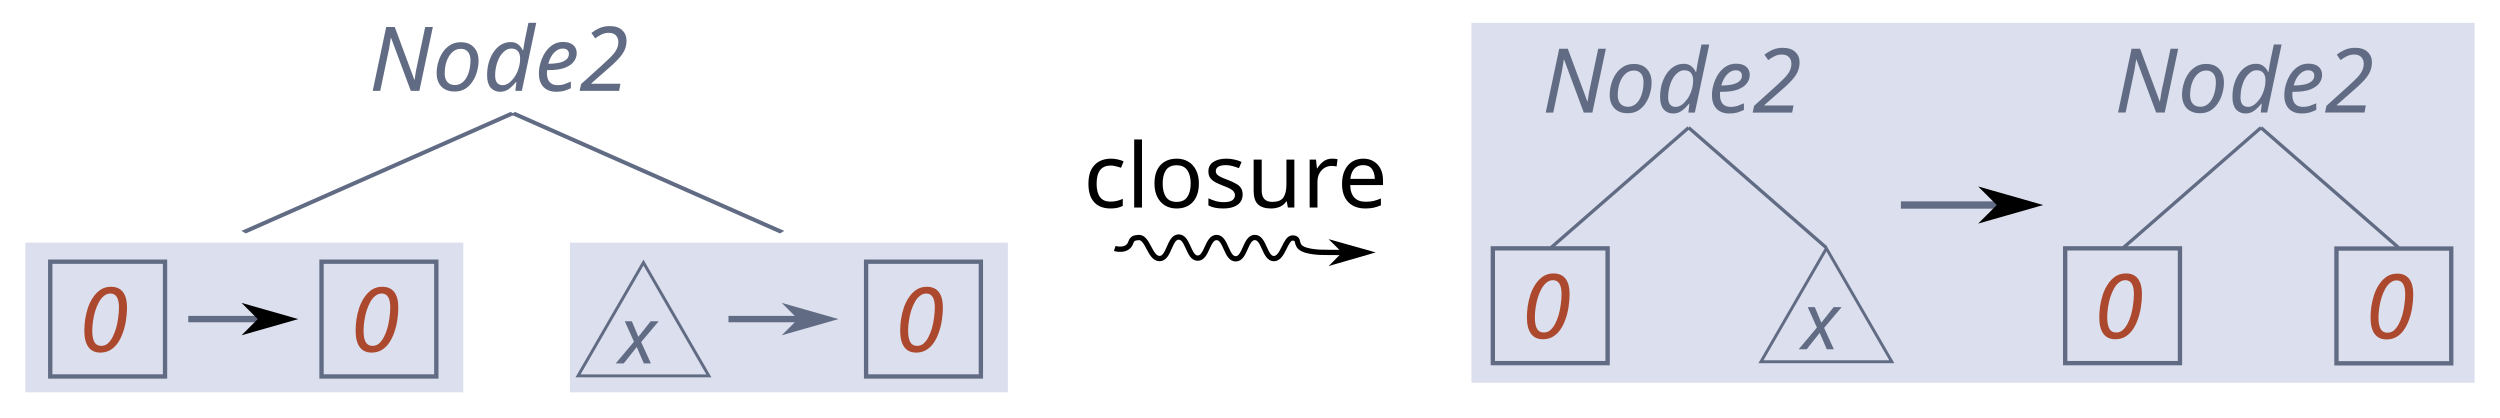
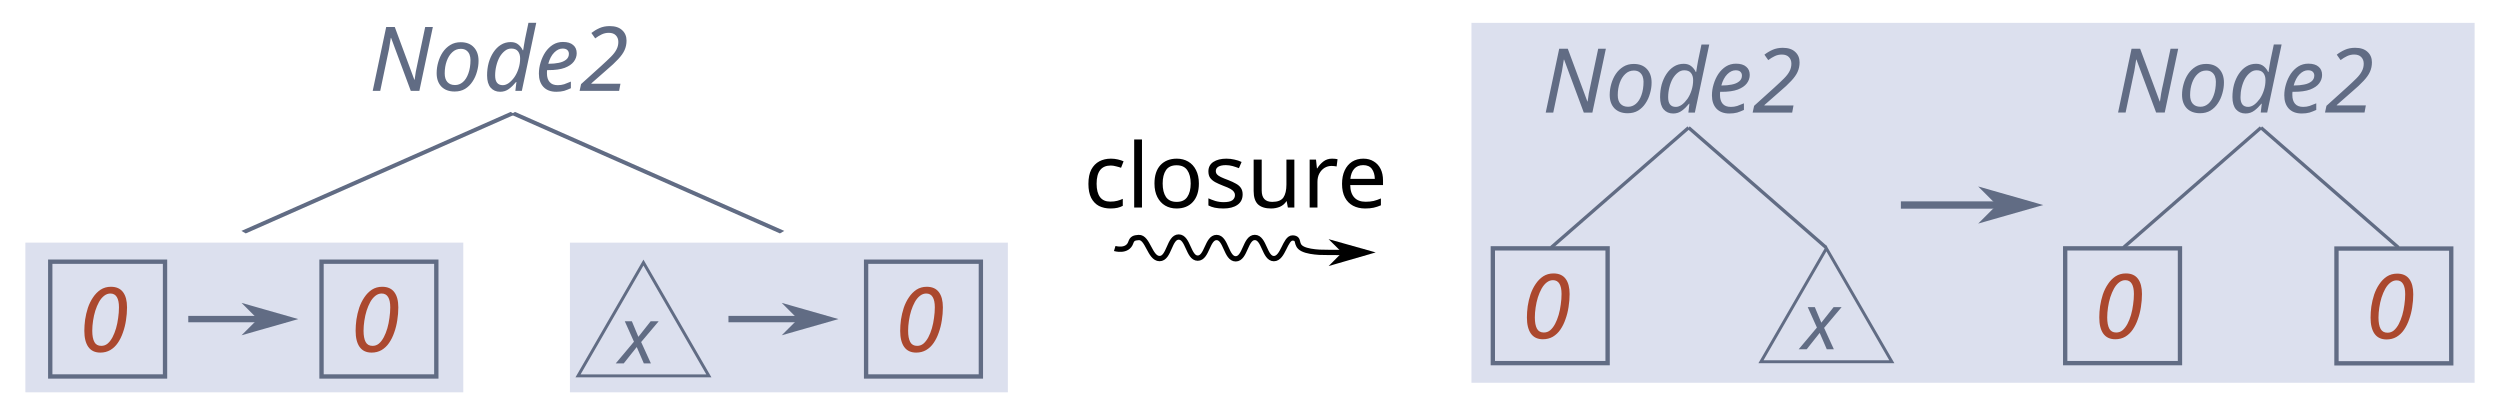
<svg xmlns="http://www.w3.org/2000/svg" width="295.519mm" height="49.373mm" viewBox="0 0 295.519 49.373" version="1.1" id="svg8">
  <defs id="defs2">
    <marker orient="auto" refY="0" refX="0" id="marker3696" style="overflow:visible">
      <path id="path3694" d="M 0,0 5,-5 -12.5,0 5,5 Z" style="fill:#000000;fill-opacity:1;fill-rule:evenodd;stroke:#000000;stroke-width:1pt;stroke-opacity:1" transform="matrix(-0.4,0,0,-0.4,-4,0)" />
    </marker>
    <marker style="overflow:visible" id="marker3440" refX="0" refY="0" orient="auto">
      <path transform="matrix(-0.4,0,0,-0.4,-4,0)" style="fill:#000000;fill-opacity:1;fill-rule:evenodd;stroke:#000000;stroke-width:1pt;stroke-opacity:1" d="M 0,0 5,-5 -12.5,0 5,5 Z" id="path3438" />
    </marker>
    <marker style="overflow:visible" id="marker1945" refX="0" refY="0" orient="auto">
      <path transform="matrix(-0.4,0,0,-0.4,-4,0)" style="fill:#000000;fill-opacity:1;fill-rule:evenodd;stroke:#000000;stroke-width:1pt;stroke-opacity:1" d="M 0,0 5,-5 -12.5,0 5,5 Z" id="path1943" />
    </marker>
    <marker orient="auto" refY="0" refX="0" id="Arrow2Lstart" style="overflow:visible">
      <path id="path951" style="fill:#616c84;fill-opacity:1;fill-rule:evenodd;stroke:#616c84;stroke-width:0.625;stroke-linejoin:round;stroke-opacity:1" d="M 8.719,4.034 -2.207,0.016 8.719,-4.002 c -1.745,2.372 -1.735,5.617 -6e-7,8.035 z" transform="matrix(1.1,0,0,1.1,1.1,0)" />
    </marker>
    <marker style="overflow:visible" id="Arrow1Mend-7" refX="0" refY="0" orient="auto">
-       <path transform="matrix(-0.4,0,0,-0.4,-4,0)" style="fill:#000000;fill-opacity:1;fill-rule:evenodd;stroke:#000000;stroke-width:1pt;stroke-opacity:1" d="M 0,0 5,-5 -12.5,0 5,5 Z" id="path942-5" />
+       <path transform="matrix(-0.4,0,0,-0.4,-4,0)" style="fill:#616c84;fill-opacity:1;fill-rule:evenodd;stroke:#616c84;stroke-width:1pt;stroke-opacity:1" d="M 0,0 5,-5 -12.5,0 5,5 Z" id="path942-5" />
    </marker>
    <marker style="overflow:visible" id="Arrow2Lstart-3" refX="0" refY="0" orient="auto">
      <path transform="matrix(1.1,0,0,1.1,1.1,0)" d="M 8.719,4.034 -2.207,0.016 8.719,-4.002 c -1.745,2.372 -1.735,5.617 -6e-7,8.035 z" style="fill:#616c84;fill-opacity:1;fill-rule:evenodd;stroke:#616c84;stroke-width:0.625;stroke-linejoin:round;stroke-opacity:1" id="path951-5" />
    </marker>
    <marker orient="auto" refY="0" refX="0" id="marker1945-5" style="overflow:visible">
      <path id="path1943-0" d="M 0,0 5,-5 -12.5,0 5,5 Z" style="fill:#616c84;fill-opacity:1;fill-rule:evenodd;stroke:#616c84;stroke-width:1pt;stroke-opacity:1" transform="matrix(-0.4,0,0,-0.4,-4,0)" />
    </marker>
    <marker style="overflow:visible" id="Arrow1Mend-3" refX="0" refY="0" orient="auto">
-       <path transform="matrix(-0.4,0,0,-0.4,-4,0)" style="fill:#000000;fill-opacity:1;fill-rule:evenodd;stroke:#000000;stroke-width:1pt;stroke-opacity:1" d="M 0,0 5,-5 -12.5,0 5,5 Z" id="path942-6" />
+       <path transform="matrix(-0.4,0,0,-0.4,-4,0)" style="fill:#616c84;fill-opacity:1;fill-rule:evenodd;stroke:#616c84;stroke-width:1pt;stroke-opacity:1" d="M 0,0 5,-5 -12.5,0 5,5 Z" id="path942-6" />
    </marker>
    <marker style="overflow:visible" id="Arrow2Lstart-1" refX="0" refY="0" orient="auto">
      <path transform="matrix(1.1,0,0,1.1,1.1,0)" d="M 8.719,4.034 -2.207,0.016 8.719,-4.002 c -1.745,2.372 -1.735,5.617 -6e-7,8.035 z" style="fill:#616c84;fill-opacity:1;fill-rule:evenodd;stroke:#616c84;stroke-width:0.625;stroke-linejoin:round;stroke-opacity:1" id="path951-0" />
    </marker>
  </defs>
  <g id="layer1" transform="translate(145.9892,-216.1446)">
    <g id="g852" transform="translate(-109.3132,16.83798)">
      <rect y="9.161" x="44.22" height="17.967" width="99.738" id="rect834" style="fill:#002184;fill-opacity:1;stroke:none;stroke-width:0.235;stroke-miterlimit:4;stroke-dasharray:0.235, 0.235;stroke-dashoffset:0;stroke-opacity:1" />
      <rect style="fill:#ab482e;fill-opacity:1;stroke:none;stroke-width:0.241;stroke-miterlimit:4;stroke-dasharray:0.241, 0.241;stroke-dashoffset:0;stroke-opacity:1" id="rect845" width="105.077" height="17.961" x="43.845" y="36.574" />
      <rect y="63.411" x="42.711" height="17.961" width="105.077" id="rect847" style="fill:#616c84;fill-opacity:1;stroke:none;stroke-width:0.241;stroke-miterlimit:4;stroke-dasharray:0.241, 0.241;stroke-dashoffset:0;stroke-opacity:1" />
    </g>
    <text id="text860" y="135.302" x="-59.334" style="font-style:italic;font-variant:normal;font-weight:normal;font-stretch:normal;font-size:10.583px;line-height:1.25;font-family:sans-serif;-inkscape-font-specification:'sans-serif Italic';letter-spacing:0px;word-spacing:0px;fill:#616c84;fill-opacity:1;stroke:none;stroke-width:0.265" xml:space="preserve">
      <tspan style="font-style:italic;font-variant:normal;font-weight:normal;font-stretch:normal;font-family:sans-serif;-inkscape-font-specification:'sans-serif Italic';fill:#616c84;fill-opacity:1;stroke-width:0.265" y="135.302" x="-59.334" id="tspan858">Node3</tspan>
    </text>
    <g id="g871" transform="translate(-121.3404,21.9161)">
      <rect y="122.371" x="61.904" height="13.568" width="13.568" id="rect862" style="fill:none;fill-opacity:1;stroke:#616c84;stroke-width:0.513;stroke-miterlimit:4;stroke-dasharray:none;stroke-dashoffset:0;stroke-opacity:1" />
      <text id="text866" y="133.007" x="65.324" style="font-style:italic;font-variant:normal;font-weight:normal;font-stretch:normal;font-size:10.583px;line-height:1.25;font-family:sans-serif;-inkscape-font-specification:'sans-serif Italic';letter-spacing:0px;word-spacing:0px;fill:#ab482e;fill-opacity:1;stroke:none;stroke-width:0.265" xml:space="preserve">
        <tspan style="font-style:italic;font-variant:normal;font-weight:normal;font-stretch:normal;font-family:sans-serif;-inkscape-font-specification:'sans-serif Italic';fill:#ab482e;fill-opacity:1;stroke-width:0.265" y="133.007" x="65.324" id="tspan864">0</tspan>
      </text>
    </g>
    <g transform="translate(-102.3642,21.9161)" id="g879">
      <rect style="fill:none;fill-opacity:1;stroke:#616c84;stroke-width:0.513;stroke-miterlimit:4;stroke-dasharray:none;stroke-dashoffset:0;stroke-opacity:1" id="rect873" width="13.568" height="13.568" x="61.904" y="122.371" />
      <text xml:space="preserve" style="font-style:italic;font-variant:normal;font-weight:normal;font-stretch:normal;font-size:10.583px;line-height:1.25;font-family:sans-serif;-inkscape-font-specification:'sans-serif Italic';letter-spacing:0px;word-spacing:0px;fill:#ab482e;fill-opacity:1;stroke:none;stroke-width:0.265" x="65.324" y="133.007" id="text877">
        <tspan id="tspan875" x="65.324" y="133.007" style="font-style:italic;font-variant:normal;font-weight:normal;font-stretch:normal;font-family:sans-serif;-inkscape-font-specification:'sans-serif Italic';fill:#ab482e;fill-opacity:1;stroke-width:0.265">1</tspan>
      </text>
    </g>
    <g id="g887" transform="translate(-62.33672,21.9161)">
      <rect y="122.371" x="61.904" height="13.568" width="13.568" id="rect881" style="fill:none;fill-opacity:1;stroke:#616c84;stroke-width:0.513;stroke-miterlimit:4;stroke-dasharray:none;stroke-dashoffset:0;stroke-opacity:1" />
      <text id="text885" y="133.007" x="65.324" style="font-style:italic;font-variant:normal;font-weight:normal;font-stretch:normal;font-size:10.583px;line-height:1.25;font-family:sans-serif;-inkscape-font-specification:'sans-serif Italic';letter-spacing:0px;word-spacing:0px;fill:#ab482e;fill-opacity:1;stroke:none;stroke-width:0.265" xml:space="preserve">
        <tspan style="font-style:italic;font-variant:normal;font-weight:normal;font-stretch:normal;font-family:sans-serif;-inkscape-font-specification:'sans-serif Italic';fill:#ab482e;fill-opacity:1;stroke-width:0.265" y="133.007" x="65.324" id="tspan883">3</tspan>
      </text>
    </g>
    <g transform="translate(-82.31902,21.9161)" id="g895">
      <rect style="fill:none;fill-opacity:1;stroke:#616c84;stroke-width:0.513;stroke-miterlimit:4;stroke-dasharray:none;stroke-dashoffset:0;stroke-opacity:1" id="rect889" width="13.568" height="13.568" x="61.904" y="122.371" />
      <text xml:space="preserve" style="font-style:italic;font-variant:normal;font-weight:normal;font-stretch:normal;font-size:10.583px;line-height:1.25;font-family:sans-serif;-inkscape-font-specification:'sans-serif Italic';letter-spacing:0px;word-spacing:0px;fill:#ab482e;fill-opacity:1;stroke:none;stroke-width:0.265" x="65.324" y="133.007" id="text893">
        <tspan id="tspan891" x="65.324" y="133.007" style="font-style:italic;font-variant:normal;font-weight:normal;font-stretch:normal;font-family:sans-serif;-inkscape-font-specification:'sans-serif Italic';fill:#ab482e;fill-opacity:1;stroke-width:0.265">2</tspan>
      </text>
    </g>
    <rect y="104.309" x="-7.897" height="17.967" width="99.738" id="rect897" style="fill:#002184;fill-opacity:0.217;stroke:none;stroke-width:0.235;stroke-miterlimit:4;stroke-dasharray:0.235, 0.235;stroke-dashoffset:0;stroke-opacity:1" />
  </g>
  <g id="layer2" transform="translate(171.4593,0.07893969)">
    <g id="g3088" transform="translate(4.0372213e-6,-0.5630177)">
      <rect y="219.408" x="27.949" height="42.547" width="118.581" id="rect1736-2" style="fill:#002184;fill-opacity:0.138;stroke:none;stroke-width:0.394;stroke-miterlimit:4;stroke-dasharray:0.394, 0.394;stroke-dashoffset:0;stroke-opacity:1" transform="translate(-25.47003,-216.2235)" />
      <path id="path931-8" d="M 78.709,240.943 H 93.828" style="fill:none;stroke:#616c84;stroke-width:0.865;stroke-linecap:butt;stroke-linejoin:miter;stroke-miterlimit:4;stroke-dasharray:none;stroke-opacity:1;marker-end:url(#Arrow1Mend-7)" transform="translate(-25.47003,-216.2235)" />
      <g id="g2576">
        <text transform="translate(-25.47003,-216.2235)" xml:space="preserve" style="font-style:italic;font-variant:normal;font-weight:normal;font-stretch:normal;font-size:10.583px;line-height:1.25;font-family:sans-serif;-inkscape-font-specification:'sans-serif Italic';letter-spacing:0px;word-spacing:0px;fill:#616c84;fill-opacity:1;stroke:none;stroke-width:0.265" x="36.304" y="230.016" id="text856-9">
          <tspan id="tspan854-7" x="36.304" y="230.016" style="font-style:italic;font-variant:normal;font-weight:normal;font-stretch:normal;font-family:sans-serif;-inkscape-font-specification:'sans-serif Italic';fill:#616c84;fill-opacity:1;stroke-width:0.265">Node2</tspan>
        </text>
        <g id="g2560">
          <g transform="matrix(0.8781496,0,0,0.8781496,-13.95229,-198.7275)" id="g1937">
            <path style="fill:none;fill-opacity:0.138;stroke:#616c84;stroke-width:0.4;stroke-miterlimit:4;stroke-dasharray:none;stroke-dashoffset:0;stroke-opacity:1" id="path1928" d="m 75.296,275.547 -8.807,0 -8.807,0 4.404,-7.627 4.404,-7.627 4.404,7.627 z" />
            <text xml:space="preserve" style="font-style:italic;font-variant:normal;font-weight:normal;font-stretch:normal;font-size:10.583px;line-height:1.25;font-family:sans-serif;-inkscape-font-specification:'sans-serif Italic';letter-spacing:0px;word-spacing:0px;fill:#616c84;fill-opacity:1;stroke:none;stroke-width:0.265" x="63.148" y="273.87" id="text1932">
              <tspan id="tspan1930" x="63.148" y="273.87" style="font-style:italic;font-variant:normal;font-weight:normal;font-stretch:normal;font-family:sans-serif;-inkscape-font-specification:'sans-serif Italic';fill:#616c84;fill-opacity:1;stroke-width:0.265">x</tspan>
            </text>
          </g>
          <g id="g1247-3" transform="translate(-56.89984,-92.53023)">
            <rect y="122.371" x="61.904" height="13.568" width="13.568" id="rect1241-6" style="fill:none;fill-opacity:1;stroke:#616c84;stroke-width:0.513;stroke-miterlimit:4;stroke-dasharray:none;stroke-dashoffset:0;stroke-opacity:1" />
            <text id="text1245-1" y="133.007" x="65.324" style="font-style:italic;font-variant:normal;font-weight:normal;font-stretch:normal;font-size:10.583px;line-height:1.25;font-family:sans-serif;-inkscape-font-specification:'sans-serif Italic';letter-spacing:0px;word-spacing:0px;fill:#ab482e;fill-opacity:1;stroke:none;stroke-width:0.265" xml:space="preserve">
              <tspan style="font-style:italic;font-variant:normal;font-weight:normal;font-stretch:normal;font-family:sans-serif;-inkscape-font-specification:'sans-serif Italic';fill:#ab482e;fill-opacity:1;stroke-width:0.265" y="133.007" x="65.324" id="tspan1243-2">0</tspan>
            </text>
          </g>
          <g id="g2547">
            <path transform="translate(-25.47003,-216.2235)" style="fill:none;stroke:#616c84;stroke-width:0.4;stroke-linecap:butt;stroke-linejoin:miter;stroke-miterlimit:4;stroke-dasharray:none;stroke-opacity:1" d="M 53.618,231.797 37.365,245.971" id="path1273-4" />
            <path transform="translate(-25.47003,-216.2235)" id="path1275-7" d="m 53.618,231.797 16.253,14.174" style="fill:none;stroke:#616c84;stroke-width:0.4;stroke-linecap:butt;stroke-linejoin:miter;stroke-miterlimit:4;stroke-dasharray:none;stroke-opacity:1" />
          </g>
        </g>
      </g>
      <g transform="translate(19.07607,-163.1201)" id="g1336">
        <text id="text1312" y="176.912" x="59.415" style="font-style:italic;font-variant:normal;font-weight:normal;font-stretch:normal;font-size:10.583px;line-height:1.25;font-family:sans-serif;-inkscape-font-specification:'sans-serif Italic';letter-spacing:0px;word-spacing:0px;fill:#616c84;fill-opacity:1;stroke:none;stroke-width:0.265" xml:space="preserve">
          <tspan style="font-style:italic;font-variant:normal;font-weight:normal;font-stretch:normal;font-family:sans-serif;-inkscape-font-specification:'sans-serif Italic';fill:#616c84;fill-opacity:1;stroke-width:0.265" y="176.912" x="59.415" id="tspan1310">Node2</tspan>
        </text>
        <g id="g1334">
          <g transform="translate(-8.318176,70.58984)" id="g1320">
            <rect style="fill:none;fill-opacity:1;stroke:#616c84;stroke-width:0.513;stroke-miterlimit:4;stroke-dasharray:none;stroke-dashoffset:0;stroke-opacity:1" id="rect1314" width="13.568" height="13.568" x="61.904" y="122.371" />
            <text xml:space="preserve" style="font-style:italic;font-variant:normal;font-weight:normal;font-stretch:normal;font-size:10.583px;line-height:1.25;font-family:sans-serif;-inkscape-font-specification:'sans-serif Italic';letter-spacing:0px;word-spacing:0px;fill:#ab482e;fill-opacity:1;stroke:none;stroke-width:0.265" x="65.324" y="133.007" id="text1318">
              <tspan id="tspan1316" x="65.324" y="133.007" style="font-style:italic;font-variant:normal;font-weight:normal;font-stretch:normal;font-family:sans-serif;-inkscape-font-specification:'sans-serif Italic';fill:#ab482e;fill-opacity:1;stroke-width:0.265">0</tspan>
            </text>
          </g>
          <g id="g1328" transform="translate(23.74956,70.61276)">
            <rect y="122.371" x="61.904" height="13.568" width="13.568" id="rect1322" style="fill:none;fill-opacity:1;stroke:#616c84;stroke-width:0.513;stroke-miterlimit:4;stroke-dasharray:none;stroke-dashoffset:0;stroke-opacity:1" />
            <text id="text1326" y="133.007" x="65.324" style="font-style:italic;font-variant:normal;font-weight:normal;font-stretch:normal;font-size:10.583px;line-height:1.25;font-family:sans-serif;-inkscape-font-specification:'sans-serif Italic';letter-spacing:0px;word-spacing:0px;fill:#ab482e;fill-opacity:1;stroke:none;stroke-width:0.265" xml:space="preserve">
              <tspan style="font-style:italic;font-variant:normal;font-weight:normal;font-stretch:normal;font-family:sans-serif;-inkscape-font-specification:'sans-serif Italic';fill:#ab482e;fill-opacity:1;stroke-width:0.265" y="133.007" x="65.324" id="tspan1324">0</tspan>
            </text>
          </g>
          <path style="fill:none;stroke:#616c84;stroke-width:0.4;stroke-linecap:butt;stroke-linejoin:miter;stroke-miterlimit:4;stroke-dasharray:none;stroke-opacity:1" d="M 76.729,178.693 60.476,192.868" id="path1330" />
          <path id="path1332" d="m 76.729,178.693 16.253,14.174" style="fill:none;stroke:#616c84;stroke-width:0.4;stroke-linecap:butt;stroke-linejoin:miter;stroke-miterlimit:4;stroke-dasharray:none;stroke-opacity:1" />
        </g>
      </g>
    </g>
    <g id="g3012" transform="translate(-251.0549,-78.40135)">
      <g transform="translate(31.94939,-81.55066)" id="g1867">
        <rect style="fill:#002184;fill-opacity:0.138;stroke:none;stroke-width:0.168;stroke-miterlimit:4;stroke-dasharray:0.168, 0.168;stroke-dashoffset:0;stroke-opacity:1" id="rect1736-7" width="51.764" height="17.691" x="50.646" y="188.555" />
        <g id="g1854">
          <path id="path931-86" d="M 69.902,197.591 H 81.418" style="fill:none;stroke:#616c84;stroke-width:0.755;stroke-linecap:butt;stroke-linejoin:miter;stroke-miterlimit:4;stroke-dasharray:none;stroke-opacity:1;marker-end:url(#Arrow1Mend-3)" />
          <g id="g1247-8" transform="translate(-8.318176,68.43616)">
            <rect y="122.371" x="61.904" height="13.568" width="13.568" id="rect1241-8" style="fill:none;fill-opacity:1;stroke:#616c84;stroke-width:0.513;stroke-miterlimit:4;stroke-dasharray:none;stroke-dashoffset:0;stroke-opacity:1" />
            <text id="text1245-4" y="133.007" x="65.324" style="font-style:italic;font-variant:normal;font-weight:normal;font-stretch:normal;font-size:10.583px;line-height:1.25;font-family:sans-serif;-inkscape-font-specification:'sans-serif Italic';letter-spacing:0px;word-spacing:0px;fill:#ab482e;fill-opacity:1;stroke:none;stroke-width:0.265" xml:space="preserve">
              <tspan style="font-style:italic;font-variant:normal;font-weight:normal;font-stretch:normal;font-family:sans-serif;-inkscape-font-specification:'sans-serif Italic';fill:#ab482e;fill-opacity:1;stroke-width:0.265" y="133.007" x="65.324" id="tspan1243-3">0</tspan>
            </text>
          </g>
          <g transform="translate(23.74956,68.43616)" id="g1255-1">
            <rect style="fill:none;fill-opacity:1;stroke:#616c84;stroke-width:0.513;stroke-miterlimit:4;stroke-dasharray:none;stroke-dashoffset:0;stroke-opacity:1" id="rect1249-4" width="13.568" height="13.568" x="61.904" y="122.371" />
            <text xml:space="preserve" style="font-style:italic;font-variant:normal;font-weight:normal;font-stretch:normal;font-size:10.583px;line-height:1.25;font-family:sans-serif;-inkscape-font-specification:'sans-serif Italic';letter-spacing:0px;word-spacing:0px;fill:#ab482e;fill-opacity:1;stroke:none;stroke-width:0.265" x="65.324" y="133.007" id="text1253-9">
              <tspan id="tspan1251-2" x="65.324" y="133.007" style="font-style:italic;font-variant:normal;font-weight:normal;font-stretch:normal;font-family:sans-serif;-inkscape-font-specification:'sans-serif Italic';fill:#ab482e;fill-opacity:1;stroke-width:0.265">0</tspan>
            </text>
          </g>
        </g>
      </g>
      <text id="text856-0" y="89.063" x="123.229" style="font-style:italic;font-variant:normal;font-weight:normal;font-stretch:normal;font-size:10.583px;line-height:1.25;font-family:sans-serif;-inkscape-font-specification:'sans-serif Italic';letter-spacing:0px;word-spacing:0px;fill:#616c84;fill-opacity:1;stroke:none;stroke-width:0.265" xml:space="preserve">
        <tspan style="font-style:italic;font-variant:normal;font-weight:normal;font-stretch:normal;font-family:sans-serif;-inkscape-font-specification:'sans-serif Italic';fill:#616c84;fill-opacity:1;stroke-width:0.265" y="89.063" x="123.229" id="tspan854-6">Node2</tspan>
      </text>
      <g transform="matrix(1.958347,0,0,0.9923882,-10.04461,-83.90499)" id="g966">
        <path style="fill:none;stroke:#616c84;stroke-width:0.4;stroke-linecap:butt;stroke-linejoin:miter;stroke-miterlimit:4;stroke-dasharray:none;stroke-opacity:1" d="M 76.729,176.952 60.476,191.126" id="path1273-8" />
        <path id="path1275-9" d="m 76.729,176.952 16.253,14.174" style="fill:none;stroke:#616c84;stroke-width:0.4;stroke-linecap:butt;stroke-linejoin:miter;stroke-miterlimit:4;stroke-dasharray:none;stroke-opacity:1" />
      </g>
      <g transform="translate(38.32396,-139.5481)" id="g1999">
        <rect y="246.553" x="108.644" height="17.691" width="51.764" id="rect1874-2" style="fill:#002184;fill-opacity:0.138;stroke:none;stroke-width:0.168;stroke-miterlimit:4;stroke-dasharray:0.168, 0.168;stroke-dashoffset:0;stroke-opacity:1" />
        <g id="g1986">
          <path style="fill:none;stroke:#616c84;stroke-width:0.755;stroke-linecap:butt;stroke-linejoin:miter;stroke-miterlimit:4;stroke-dasharray:none;stroke-opacity:1;marker-end:url(#marker1945-5)" d="m 127.381,255.588 h 11.516" id="path1876-6" />
          <g id="g1892-6" transform="translate(81.74704,126.4337)">
            <rect y="122.371" x="61.904" height="13.568" width="13.568" id="rect1886-4" style="fill:none;fill-opacity:1;stroke:#616c84;stroke-width:0.513;stroke-miterlimit:4;stroke-dasharray:none;stroke-dashoffset:0;stroke-opacity:1" />
            <text id="text1890-9" y="133.007" x="65.324" style="font-style:italic;font-variant:normal;font-weight:normal;font-stretch:normal;font-size:10.583px;line-height:1.25;font-family:sans-serif;-inkscape-font-specification:'sans-serif Italic';letter-spacing:0px;word-spacing:0px;fill:#ab482e;fill-opacity:1;stroke:none;stroke-width:0.265" xml:space="preserve">
              <tspan style="font-style:italic;font-variant:normal;font-weight:normal;font-stretch:normal;font-family:sans-serif;-inkscape-font-specification:'sans-serif Italic';fill:#ab482e;fill-opacity:1;stroke-width:0.265" y="133.007" x="65.324" id="tspan1888-5">0</tspan>
            </text>
          </g>
          <g transform="matrix(0.8781496,0,0,0.8781496,58.94452,20.33089)" id="g1937-0">
            <path style="fill:none;fill-opacity:0.138;stroke:#616c84;stroke-width:0.4;stroke-miterlimit:4;stroke-dasharray:none;stroke-dashoffset:0;stroke-opacity:1" id="path1928-4" d="m 75.296,275.547 -8.807,0 -8.807,0 4.404,-7.627 4.404,-7.627 4.404,7.627 z" />
            <text xml:space="preserve" style="font-style:italic;font-variant:normal;font-weight:normal;font-stretch:normal;font-size:10.583px;line-height:1.25;font-family:sans-serif;-inkscape-font-specification:'sans-serif Italic';letter-spacing:0px;word-spacing:0px;fill:#616c84;fill-opacity:1;stroke:none;stroke-width:0.265" x="63.148" y="273.87" id="text1932-8">
              <tspan id="tspan1930-7" x="63.148" y="273.87" style="font-style:italic;font-variant:normal;font-weight:normal;font-stretch:normal;font-family:sans-serif;-inkscape-font-specification:'sans-serif Italic';fill:#616c84;fill-opacity:1;stroke-width:0.265">x</tspan>
            </text>
          </g>
        </g>
      </g>
    </g>
    <g id="g5031" transform="translate(2.961377,2.905974)">
      <path id="path3238" d="m -42.652,26.39 c 0,0 1.509,0.455 1.906,-0.722 0.149,-0.441 0.385,-0.546 0.93,-0.577 1.09,-0.061 1.3,2.48 2.46,2.49 1.16,0.01 1.132,-2.543 2.263,-2.547 1.131,-0.004 1.135,2.492 2.25,2.496 1.115,0.004 1.116,-2.448 2.235,-2.441 1.119,0.006 1.125,2.524 2.257,2.523 1.133,-2.62e-4 1.129,-2.525 2.258,-2.527 1.129,-0.002 1.135,2.496 2.251,2.501 1.116,0.005 1.325,-2.484 2.235,-2.44 0.91,0.044 0.21,0.809 1.19,1.297 0.49,0.244 1.277,0.348 1.941,0.39 0.664,0.042 5.439,0.024 5.439,0.024" style="fill:none;stroke:#000000;stroke-width:0.626;stroke-linecap:butt;stroke-linejoin:miter;stroke-miterlimit:4;stroke-dasharray:none;stroke-opacity:1;marker-end:url(#marker3696)" />
      <text id="text5026" y="21.552" x="-46.341" style="font-style:normal;font-weight:normal;font-size:10.583px;line-height:1.25;font-family:sans-serif;letter-spacing:0px;word-spacing:0px;fill:#000000;fill-opacity:1;stroke:none;stroke-width:0.265" xml:space="preserve">
        <tspan style="stroke-width:0.265" y="21.552" x="-46.341" id="tspan5024">closure</tspan>
      </text>
    </g>
  </g>
</svg>
